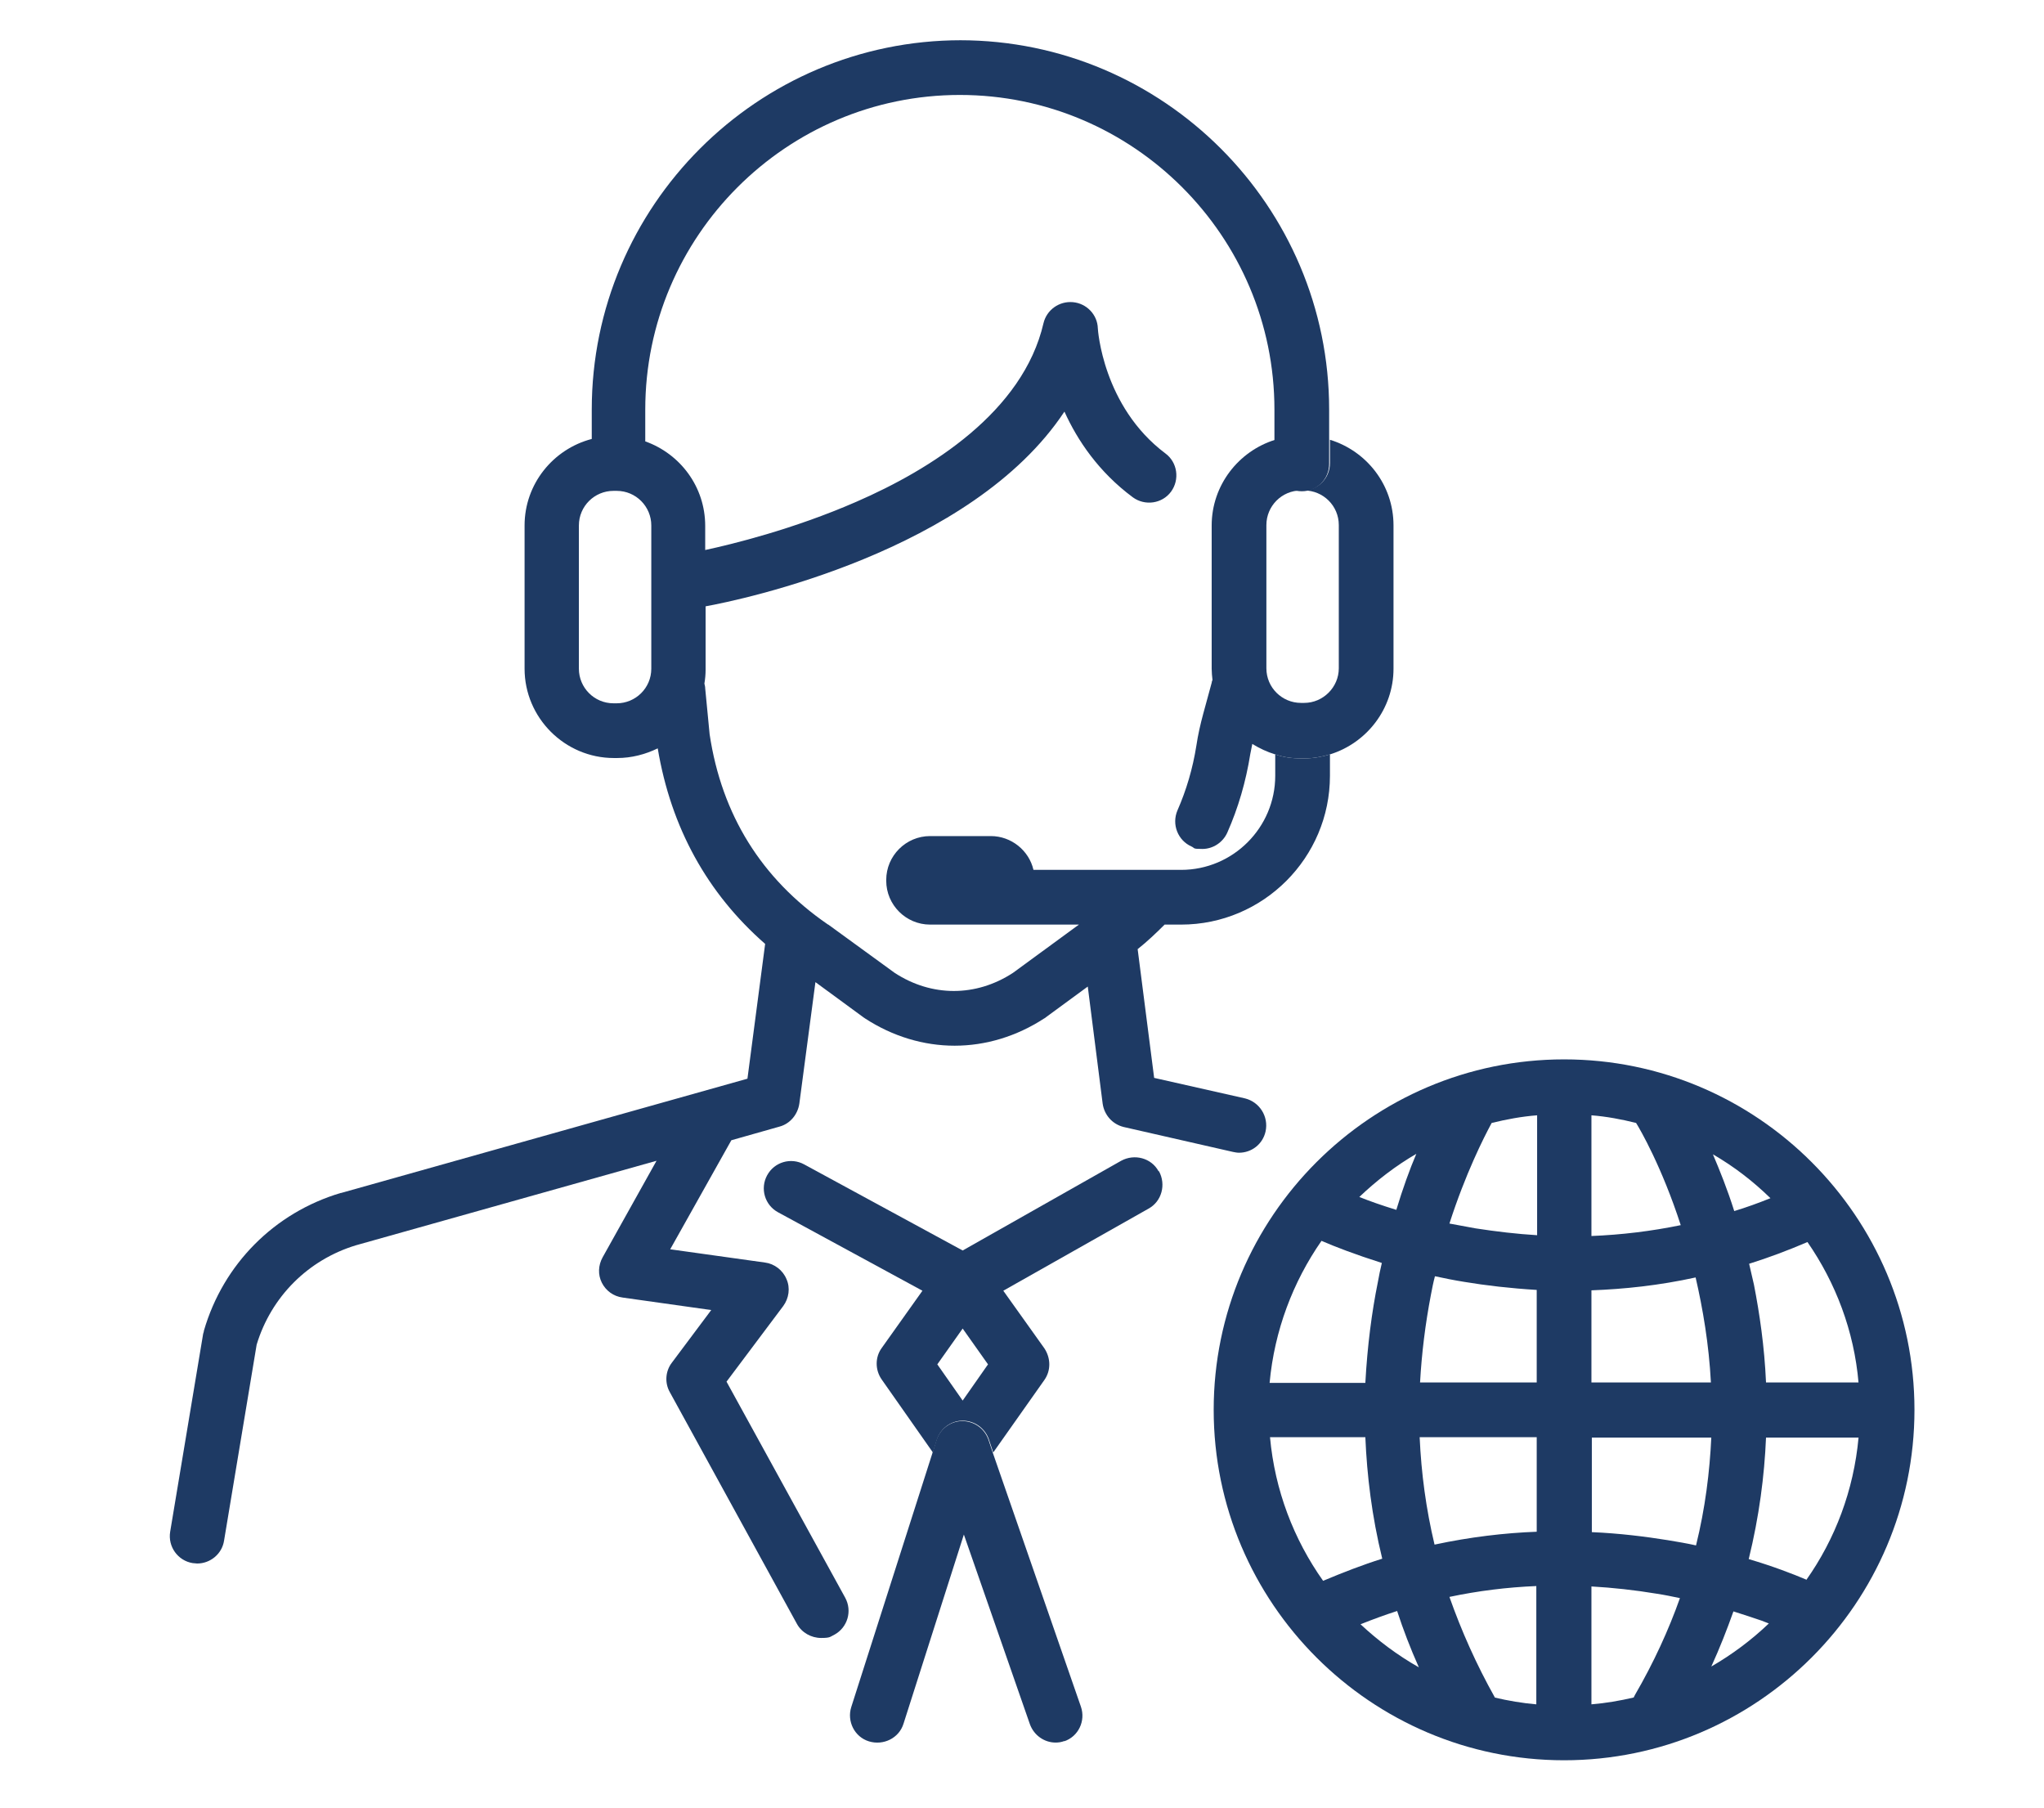
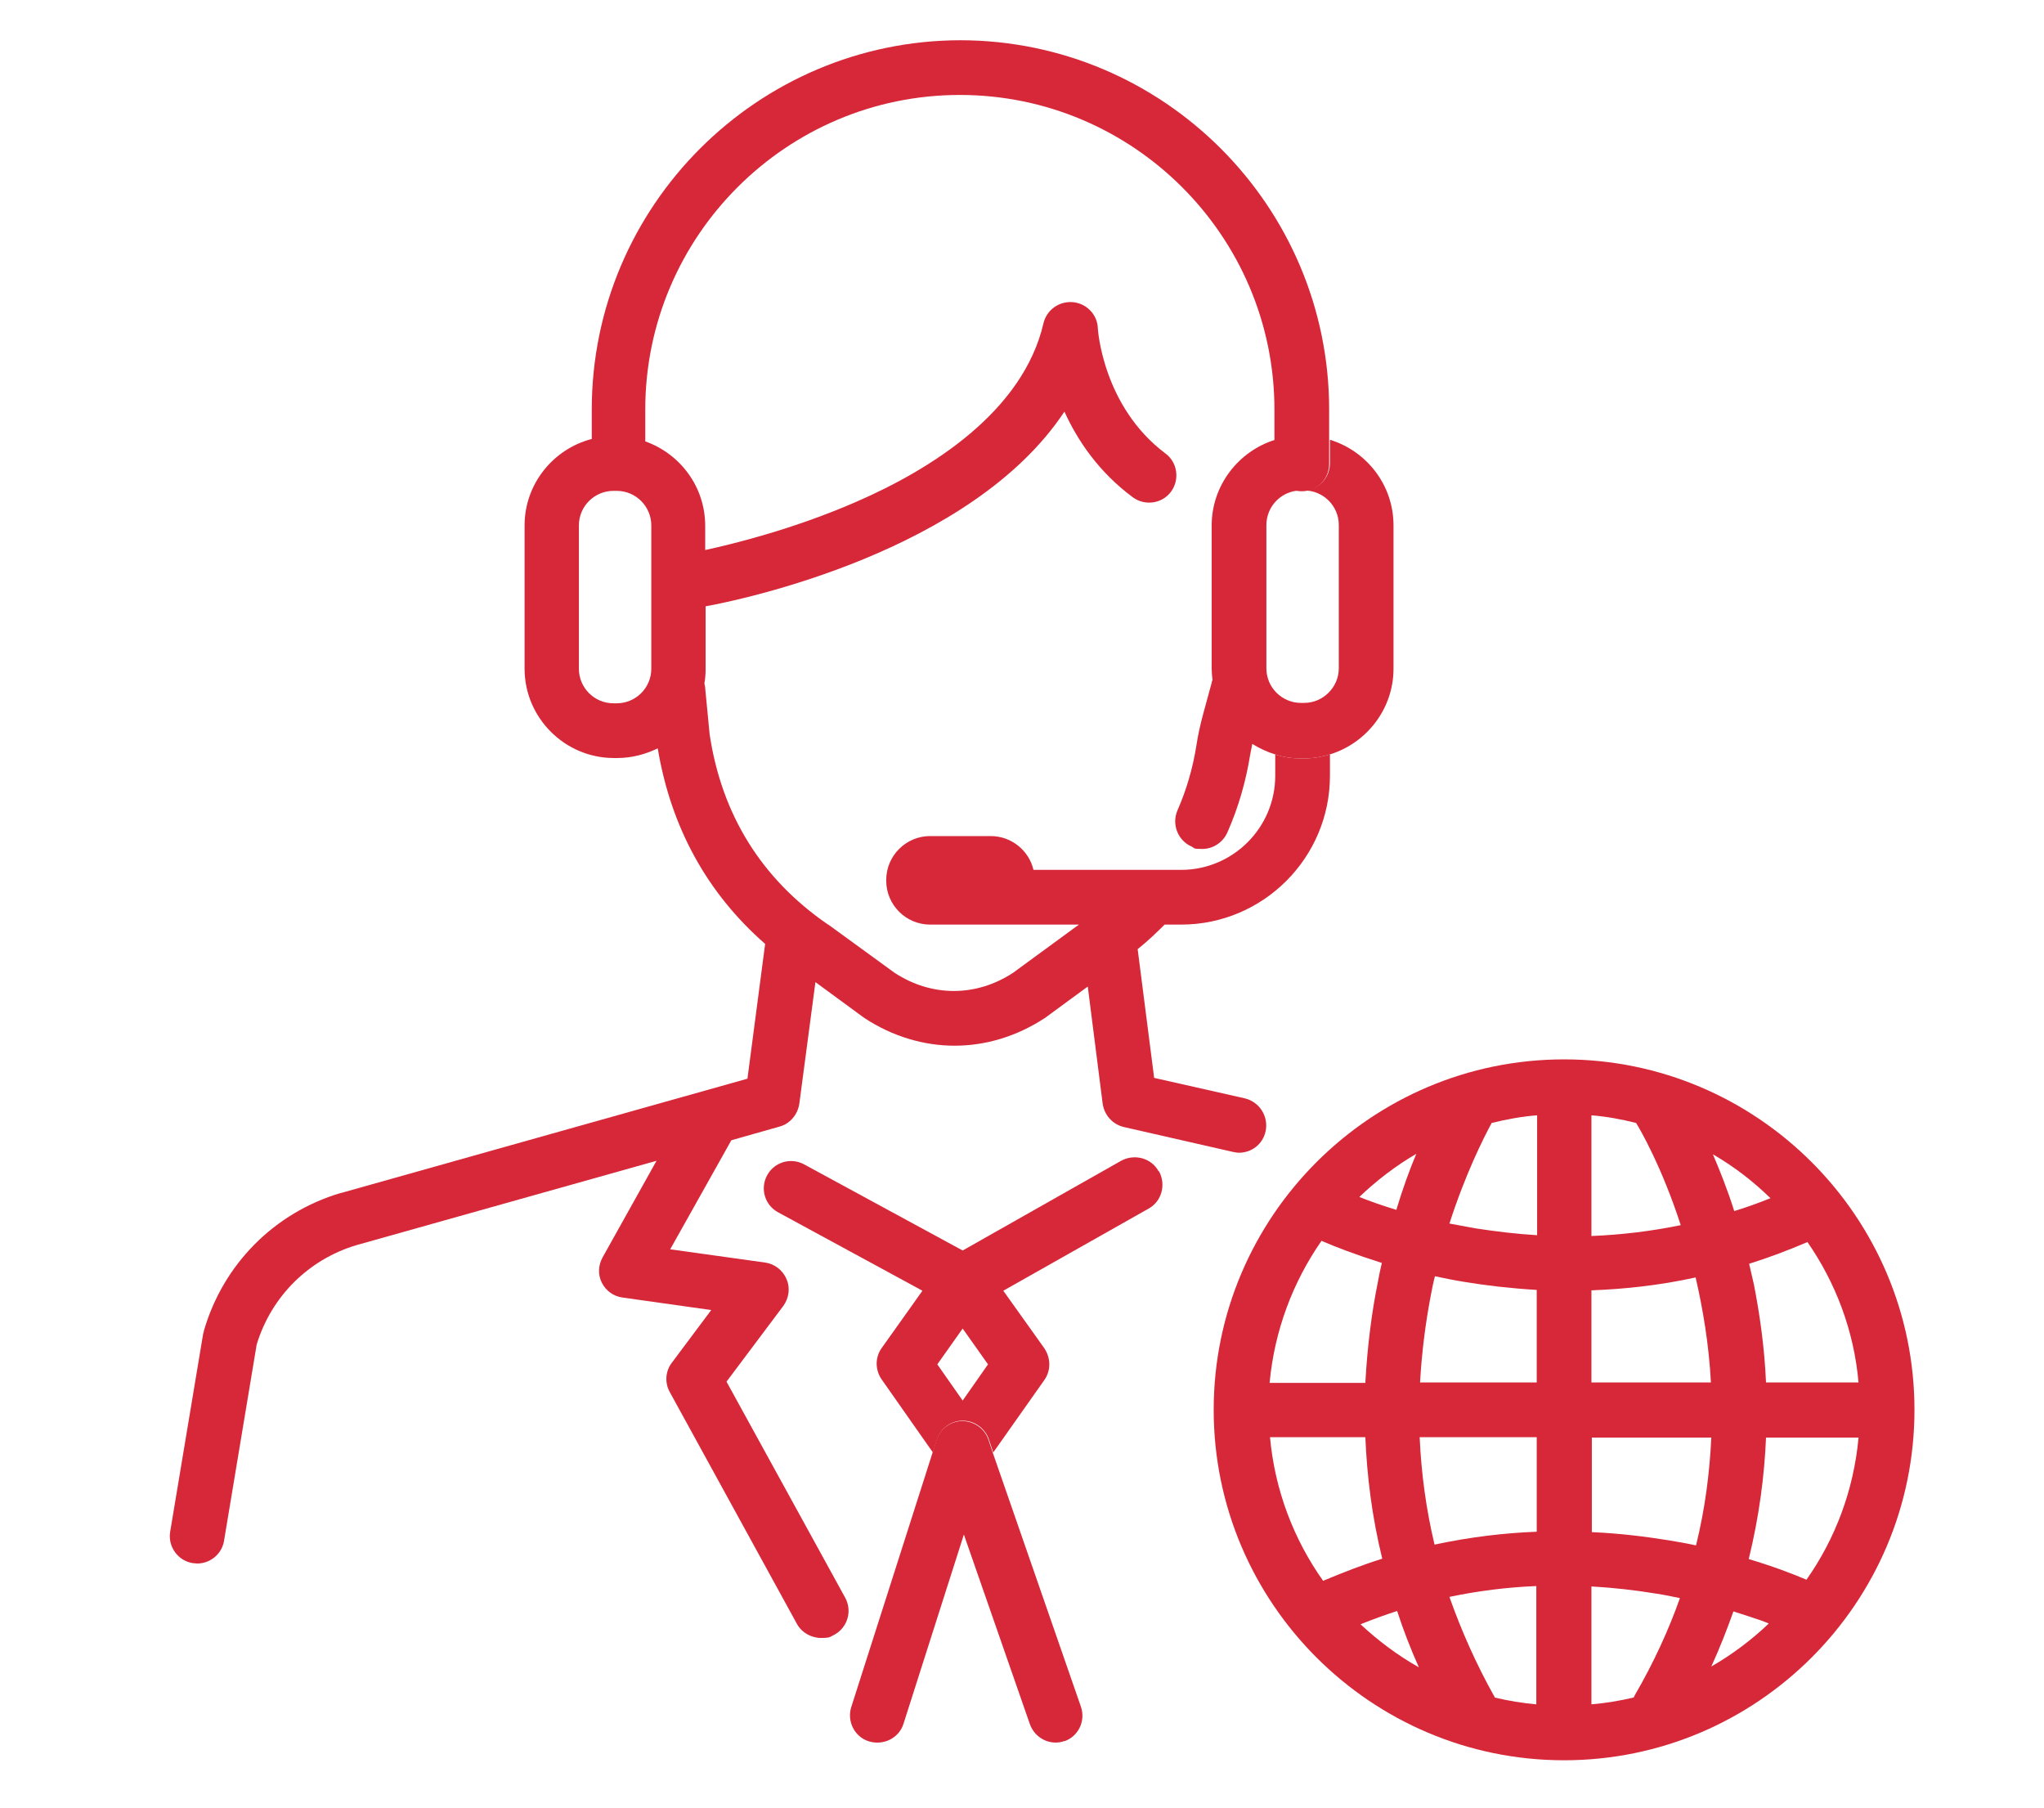
<svg xmlns="http://www.w3.org/2000/svg" id="Capa_1" viewBox="0 0 508.1 449.2">
  <defs>
-     <style>      .st0 {        fill: #1e3a64;      }    </style>
+     <style>      .st0 {        fill: #d62839;      }    </style>
  </defs>
  <g>
    <path class="st0" d="M346.4,130.6v35.6c0,10-6.7,18.5-15.8,21.3-2,.6-4.2,1-6.4,1h-.8c-2.2,0-4.4-.3-6.4-1-2-.6-3.9-1.5-5.7-2.6-.2.8-.3,1.7-.5,2.5-1.1,6.9-3,13.4-5.7,19.5-1.1,2.5-3.6,4.1-6.2,4.1s-1.8-.2-2.7-.6c-3.4-1.5-5-5.5-3.5-9,2.2-5,3.8-10.4,4.7-16.1.4-2.7,1-5.3,1.7-7.9l2.1-7.7c0-.2.1-.5.2-.7-.1-.9-.2-1.9-.2-2.8v-35.6c0-10,6.7-18.5,15.8-21.3v5.8c0,3.8,3,6.8,6.8,6.8h-.4c-4.8,0-8.6,3.9-8.6,8.6v35.6c0,4.8,3.9,8.6,8.6,8.6h.8c4.7,0,8.6-3.9,8.6-8.6v-35.6c0-4.8-3.9-8.6-8.6-8.6h-.4c3.8,0,6.8-3,6.8-6.8v-5.8c9.1,2.8,15.8,11.2,15.8,21.3Z" />
    <path class="st0" d="M238.9,10c-50.6,0-91.8,41.2-91.8,91.8v7.3c-9.6,2.5-16.7,11.2-16.7,21.5v35.6c0,12.2,10,22.2,22.2,22.2h.8c3.6,0,7-.9,10.1-2.4,3.3,19.7,12.3,36,26.7,48.6l-4.4,33.5-101,28.4c0,0,0,0-.1,0-16.5,4.9-29.2,17.7-34,34.2,0,.2-.1.5-.2.8l-8.2,49.2c-.6,3.7,1.9,7.2,5.6,7.8.4,0,.8.1,1.1.1,3.3,0,6.2-2.4,6.7-5.7l8.1-48.7c3.6-11.9,12.8-21.1,24.7-24.7l74.7-21-13.4,24c-1.1,2-1.2,4.3-.2,6.3,1,2,2.9,3.4,5.2,3.7l22,3.1-9.8,13.1c-1.6,2.1-1.8,5-.5,7.3l31.6,57.6c1.2,2.2,3.6,3.5,6,3.5s2.2-.3,3.3-.8c3.3-1.8,4.5-5.9,2.7-9.2l-29.5-53.7,14.1-18.8c1.4-1.9,1.8-4.5.8-6.7-.9-2.2-3-3.8-5.3-4.1l-23.6-3.3,15.2-27.1,12-3.4c2.6-.7,4.5-3,4.9-5.7l4-30.2,12,8.8c0,0,.2.1.3.2,6.9,4.5,14.6,6.8,22.3,6.8s15.4-2.3,22.3-6.8c.1,0,.2-.1.3-.2l10.5-7.7,3.7,29.1c.4,2.8,2.4,5.1,5.2,5.8l27.2,6.2c.5.1,1,.2,1.5.2,3.1,0,5.9-2.1,6.6-5.3.8-3.7-1.5-7.3-5.1-8.2l-22.6-5.1-4.1-32c2.4-1.9,4.6-4,6.7-6.1h4.1c20.4,0,37-16.6,37-37v-5.3c-2,.6-4.2,1-6.4,1h-.8c-2.2,0-4.4-.3-6.4-1v5.3c0,12.9-10.5,23.4-23.4,23.4h-36.7c-1.1-4.8-5.5-8.4-10.6-8.4h-15.1c-6,0-10.9,4.9-10.9,10.9v.2c0,6,4.9,10.9,10.9,10.9h15.1c0,0,.2,0,.2,0t0,0h0s0,0,.1,0h21.6l-16.4,12c-9.2,6-20.2,6-29.4,0l-16.5-12c0,0-.1,0-.2-.1-16.4-11.3-26.3-27.2-29.3-47.2l-1.1-11.4c0-.4-.1-.8-.2-1.2.2-1.2.3-2.3.3-3.5v-15.7c8.8-1.6,66.1-13.5,89.2-48.4,3.2,7.1,8.5,15,17,21.3,3,2.2,7.3,1.6,9.5-1.4,2.2-3,1.6-7.3-1.4-9.5-15.6-11.7-16.8-30.9-16.8-31.1-.1-3.4-2.8-6.2-6.2-6.5-3.4-.3-6.5,1.9-7.3,5.2-5.1,22.1-28.1,36.4-46.5,44.4-15.8,6.9-31.1,10.6-37.6,12v-6c0-9.7-6.2-17.9-14.9-21v-7.9c0-43.1,35.1-78.2,78.2-78.2s78.2,35.1,78.2,78.2v13.5c0,3.8,3,6.8,6.8,6.8s6.8-3,6.8-6.8v-13.5c0-50.6-41.2-91.8-91.8-91.8ZM161.9,130.6v35.6c0,4.8-3.9,8.6-8.6,8.6h-.8c-4.8,0-8.6-3.9-8.6-8.6v-35.6c0-4.8,3.9-8.6,8.6-8.6h.8c4.8,0,8.6,3.9,8.6,8.6Z" />
  </g>
  <path class="st0" d="M388.8,263.3c-48,0-87.1,39.1-87.1,87.1s39.1,87.1,87.1,87.1,87.1-39.1,87.1-87.1-39.1-87.1-87.1-87.1ZM462.1,343.6h-23.1c-.4-9-1.6-17.1-3-24.3-.4-1.8-.8-3.5-1.2-5.2,4.8-1.5,9.6-3.3,14.5-5.4,7,10.1,11.6,22.1,12.7,35ZM440.1,297.8c-3,1.2-6,2.3-9,3.2-1.7-5.4-3.6-10.1-5.3-14.1,5.2,3,10,6.7,14.3,10.9ZM395.6,277.2c3.8.3,7.5,1,11.1,1.9,1,1.6,6.4,10.9,11.1,25.4-7.3,1.5-14.7,2.4-22.2,2.7v-30ZM395.6,320.7c8.1-.3,16.8-1.2,25.9-3.2,1.8,7.8,3.3,16.6,3.8,26.1h-29.7v-22.9ZM425.4,357.2c-.4,8.6-1.5,17.6-3.8,26.9-2.2-.5-4.6-.9-7-1.3-5.6-.9-12-1.7-18.9-2v-23.5h29.8ZM371.6,421.9c-4.6-8.2-8.3-16.5-11.3-25h0c7.1-1.5,14.3-2.4,21.6-2.7v29.4c-3.5-.3-7-.9-10.4-1.7ZM370.8,279.1c3.7-.9,7.4-1.6,11.3-1.9v29.8c-5-.3-10.1-.9-15.3-1.7-2.2-.4-4.4-.8-6.5-1.2,4-12.4,8.5-21.3,10.5-25ZM355.7,321.8c.3-1.6.6-3.1,1-4.6,2.3.5,4.8,1,7.3,1.4,5.4.9,11.4,1.6,18,2v23h-29c.4-7.2,1.3-14.5,2.7-21.8ZM382,357.2v23.5c-8,.3-16.5,1.3-25.4,3.2-2.1-8.8-3.3-17.7-3.7-26.7h29.1ZM352.1,286.7c-1.7,4-3.4,8.7-5,14-3.6-1.1-6.7-2.2-9.2-3.2,4.3-4.1,9.1-7.8,14.3-10.8ZM328.5,308.4c3.2,1.4,8.4,3.4,15,5.5-.4,1.6-.7,3.2-1,4.8-1.5,7.4-2.6,15.8-3.1,25h-23.8c1.2-13,5.8-25.1,12.9-35.3ZM339.4,357.2c.4,9.5,1.6,19.6,4.2,30.2-4.8,1.5-9.7,3.4-14.7,5.5-7.3-10.3-12-22.5-13.2-35.7h23.8ZM338.2,403.7c3-1.2,6-2.3,9.1-3.3,1.5,4.6,3.3,9.3,5.4,14-5.3-3-10.1-6.6-14.5-10.7ZM395.6,394.3c5.3.3,10.8.9,16.2,1.8,2,.3,3.9.7,5.8,1.1-2.8,7.9-6.5,16-11.2,24.1-.1.2-.2.4-.3.6-3.4.8-6.9,1.4-10.5,1.7v-29.3ZM425.4,414.2c2.1-4.6,3.9-9.2,5.5-13.7,2.6.8,4.9,1.6,7,2.3.6.2,1.2.5,1.8.7-4.3,4.1-9.1,7.7-14.3,10.7ZM449,392.6c-3.3-1.4-8.2-3.3-14.3-5.1,2.6-10.6,3.9-20.7,4.3-30.2h23c-1.2,13.1-5.8,25.2-13,35.4Z" />
  <path class="st0" d="M288,291.1c-1.8-3.3-6-4.4-9.3-2.6l-39.4,22.3-39.4-21.4c-3.3-1.8-7.4-.6-9.2,2.7s-.6,7.4,2.7,9.2l35.9,19.5-10.1,14.2c-1.7,2.3-1.7,5.5,0,7.9l12.7,18.1,1-3.2c.9-2.8,3.5-4.7,6.4-4.7,2.9,0,5.5,1.8,6.5,4.6l1.1,3.3,12.7-18c1.7-2.4,1.6-5.5,0-7.9l-10.2-14.3,36.1-20.4c3.3-1.8,4.4-6,2.6-9.3ZM239.3,348.1l-6.3-9,6.3-8.9,6.3,8.9-6.3,9Z" />
  <path class="st0" d="M264.6,432.7c-.7.3-1.5.4-2.2.4-2.8,0-5.4-1.8-6.4-4.6l-16.4-47.1-15,47c-1.1,3.6-5,5.5-8.6,4.4-3.6-1.1-5.5-5-4.4-8.5l20.2-63.2,1-3.2c.9-2.8,3.5-4.7,6.4-4.7,2.9,0,5.5,1.8,6.5,4.6l1.1,3.3,21.9,63.1c1.2,3.5-.6,7.4-4.2,8.6Z" />
</svg>
